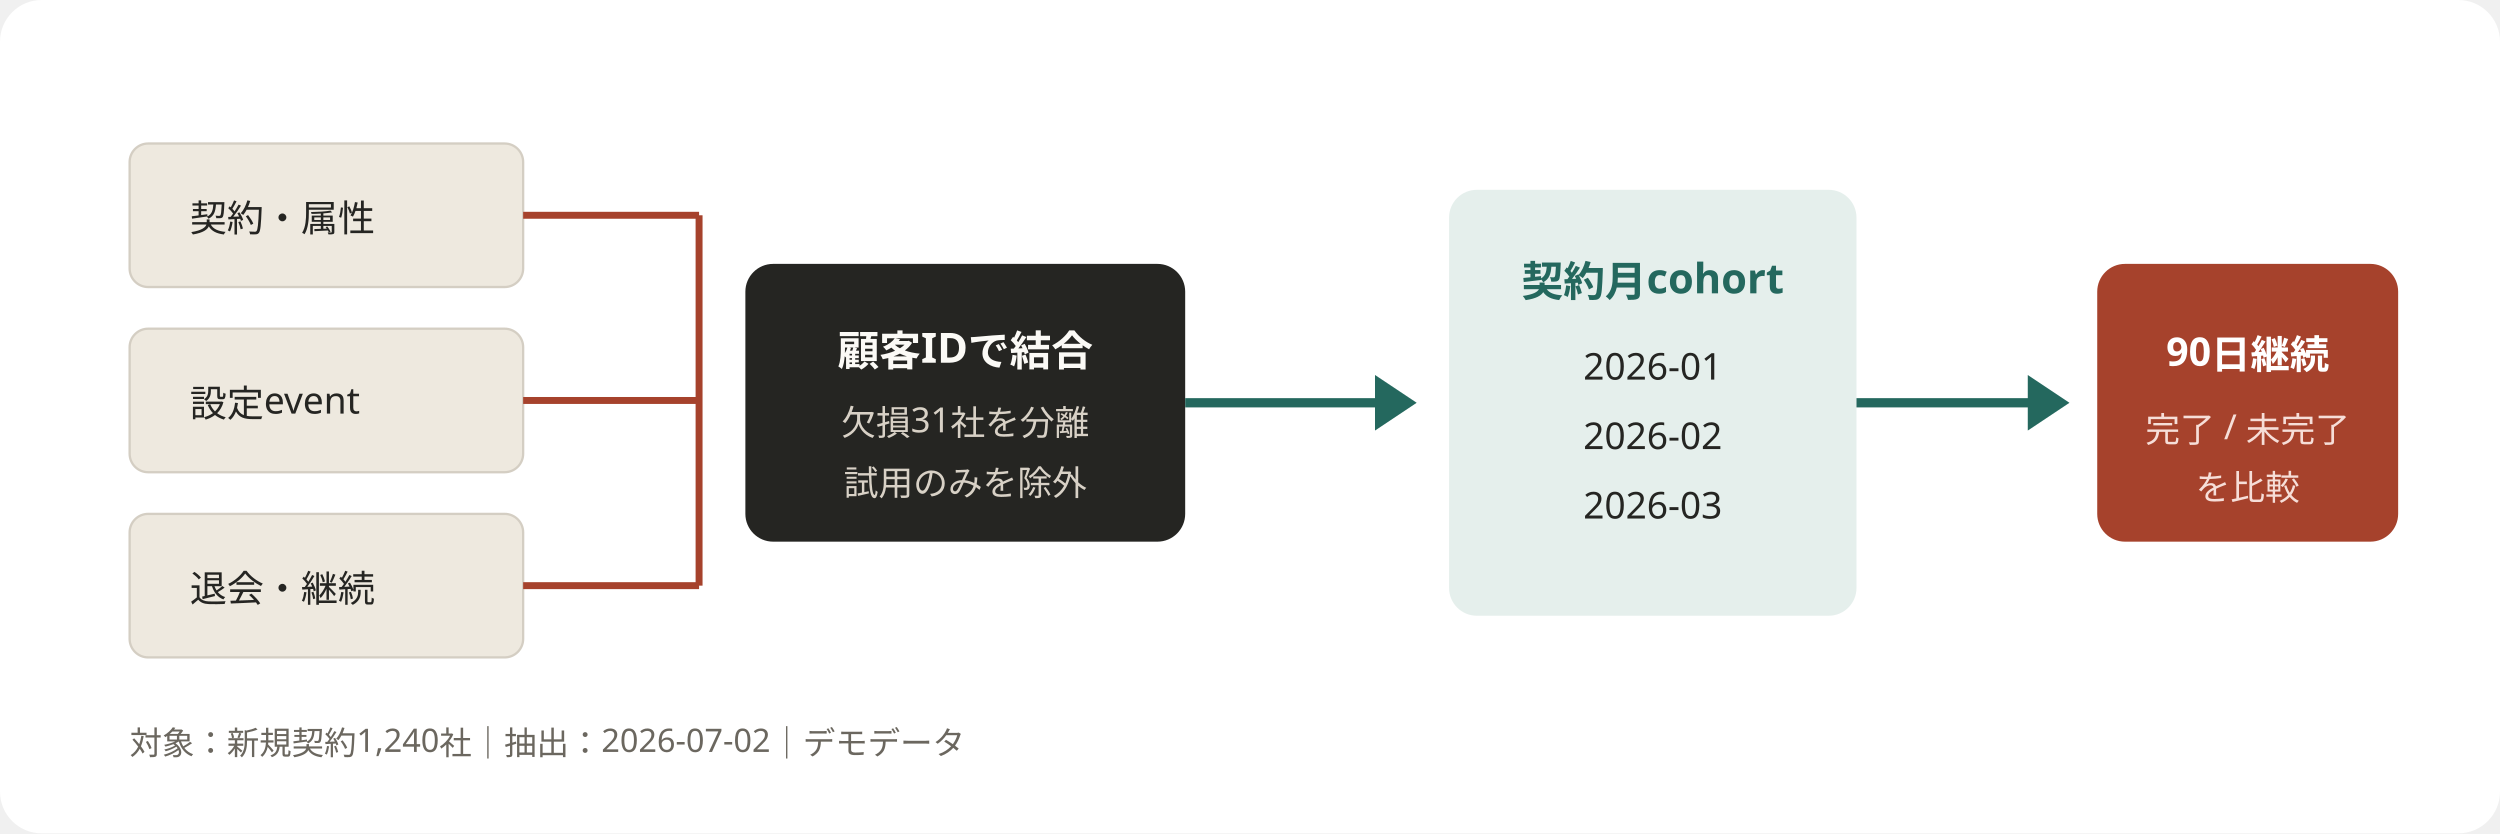
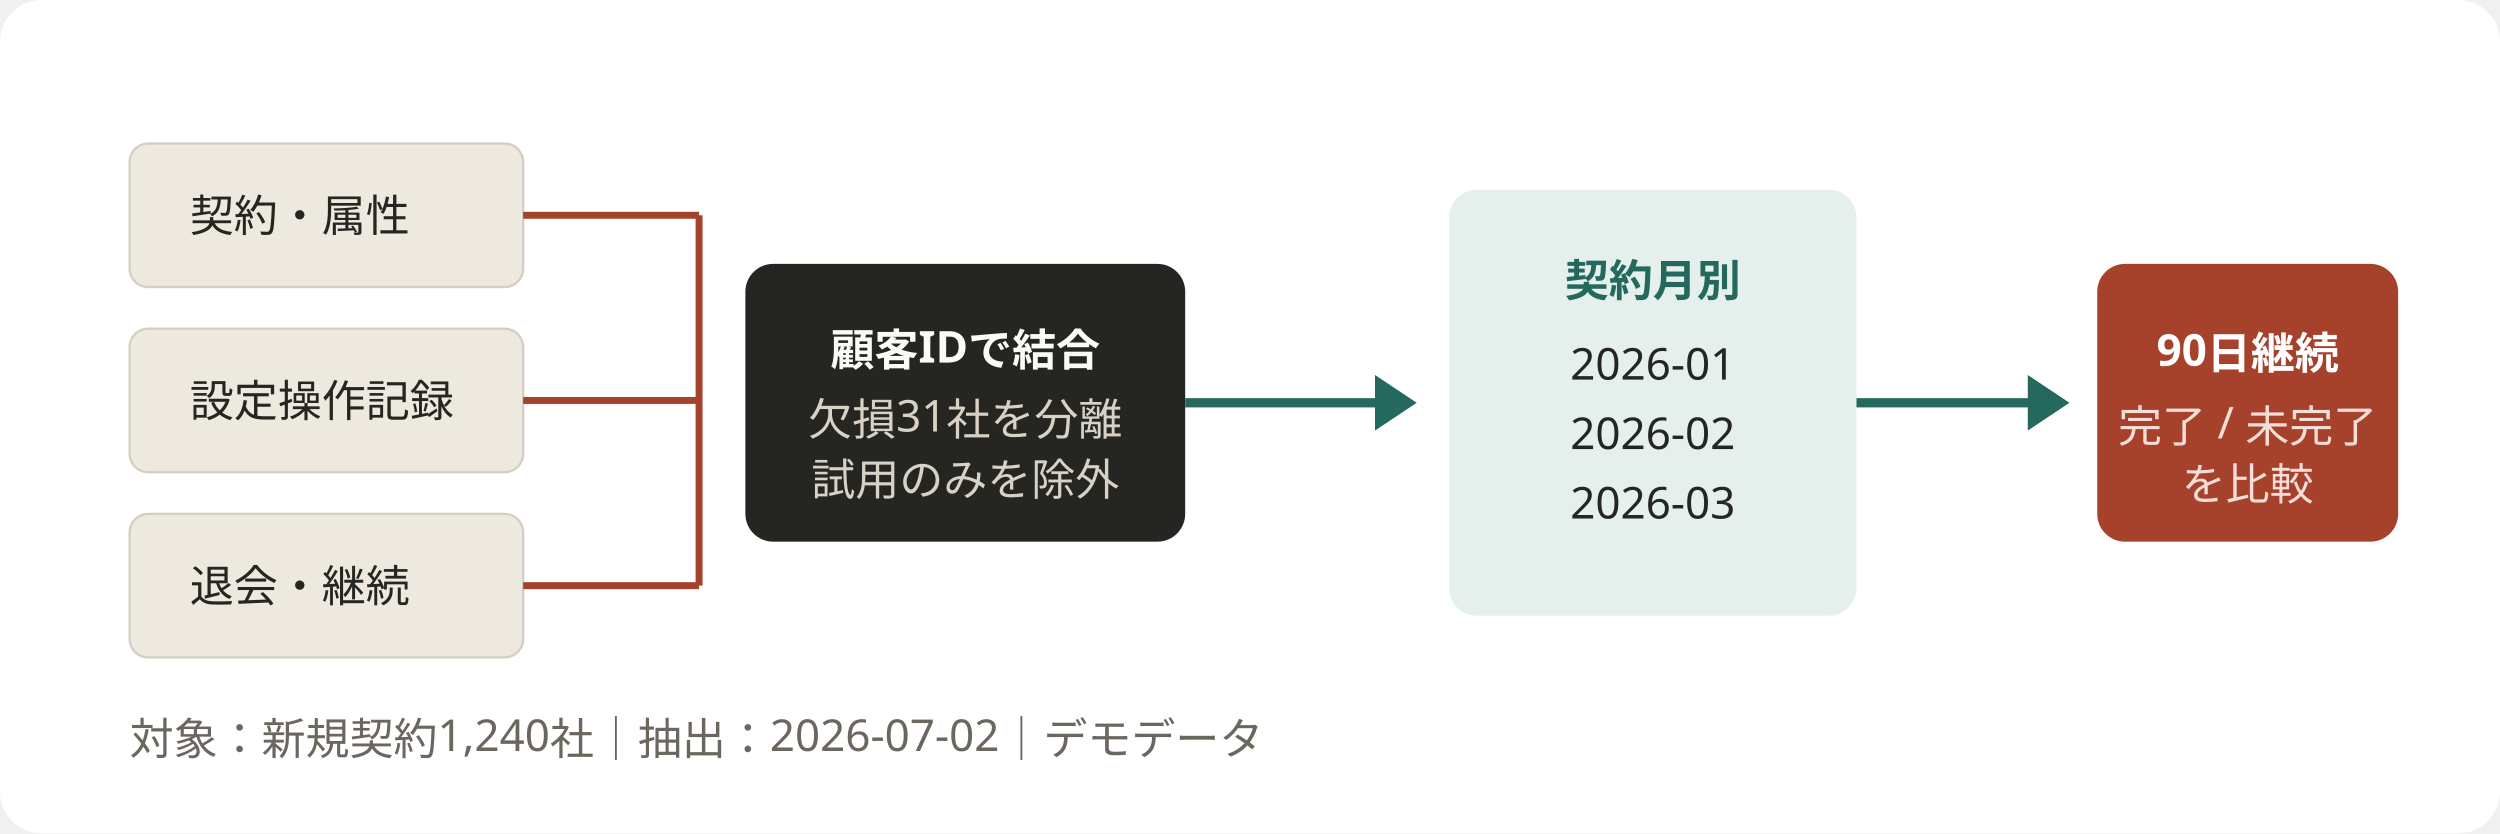
<svg xmlns="http://www.w3.org/2000/svg" width="1080" height="360" viewBox="0 0 1080 360" role="img" aria-labelledby="title desc">
  <rect width="1080" height="360" rx="18" fill="#fff" />
  <g font-family="sans-serif">
    <g fill="#eee9df" stroke="#d4cec3">
      <rect x="56" y="62" width="170" height="62" rx="8" />
      <rect x="56" y="142" width="170" height="62" rx="8" />
      <rect x="56" y="222" width="170" height="62" rx="8" />
    </g>
-     <g font-size="16" fill="#252522">
+     <g font-size="19" fill="#252522">
      <text x="82" y="100">契約・属性</text>
-       <text x="82" y="180">設定event</text>
+       <text x="82" y="180">設定操作記録</text>
      <text x="82" y="260">退会・継続</text>
    </g>
    <path d="M226 93h76M226 173h76M226 253h76" stroke="#a6422c" stroke-width="3" />
    <path d="M302 93v160" stroke="#a6422c" stroke-width="3" />
    <rect x="322" y="114" width="190" height="120" rx="12" fill="#252522" />
-     <text x="417" y="158" text-anchor="middle" font-size="18" font-weight="700" fill="#fbfaf6">顧客IDで結合</text>
-     <text x="417" y="188" text-anchor="middle" font-size="15" fill="#d8d1c6">欠損31社を分離</text>
-     <text x="417" y="214" text-anchor="middle" font-size="15" fill="#d8d1c6">試用のみを除外</text>
+     <text x="417" y="158" text-anchor="middle" font-size="19" font-weight="700" fill="#fbfaf6">顧客IDで結合</text>
+     <text x="417" y="188" text-anchor="middle" font-size="19" fill="#d8d1c6">欠損31社を分離</text>
+     <text x="417" y="214" text-anchor="middle" font-size="19" fill="#d8d1c6">試用のみを除外</text>
    <path d="M512 174h92" stroke="#24685e" stroke-width="4" />
    <path d="m594 162 18 12-18 12" fill="#24685e" />
    <rect x="626" y="82" width="176" height="184" rx="12" fill="#e5efec" />
-     <text x="714" y="128" text-anchor="middle" font-size="18" font-weight="700" fill="#24685e">契約月cohort</text>
-     <text x="714" y="164" text-anchor="middle" font-size="16" fill="#252522">2026-01</text>
-     <text x="714" y="194" text-anchor="middle" font-size="16" fill="#252522">2026-02</text>
-     <text x="714" y="224" text-anchor="middle" font-size="16" fill="#252522">2026-03</text>
+     <text x="714" y="128" text-anchor="middle" font-size="19" font-weight="700" fill="#24685e">契約月別</text>
+     <text x="714" y="164" text-anchor="middle" font-size="19" fill="#252522">2026-01</text>
+     <text x="714" y="194" text-anchor="middle" font-size="19" fill="#252522">2026-02</text>
+     <text x="714" y="224" text-anchor="middle" font-size="19" fill="#252522">2026-03</text>
    <path d="M802 174h84" stroke="#24685e" stroke-width="4" />
    <path d="m876 162 18 12-18 12" fill="#24685e" />
    <rect x="906" y="114" width="130" height="120" rx="12" fill="#a6422c" />
-     <text x="971" y="158" text-anchor="middle" font-size="17" font-weight="700" fill="#fff">90日継続</text>
-     <text x="971" y="191" text-anchor="middle" font-size="15" fill="#f6ded8">完了 / 未完了</text>
-     <text x="971" y="216" text-anchor="middle" font-size="15" fill="#f6ded8">を比較</text>
-     <text x="56" y="326" font-size="14" fill="#6b675f">対象：新規契約1,240社｜抽出：2026-07-02｜デモデータ</text>
+     <text x="971" y="158" text-anchor="middle" font-size="19" font-weight="700" fill="#fff">90日継続</text>
+     <text x="971" y="191" text-anchor="middle" font-size="19" fill="#f6ded8">完了 / 未完了</text>
+     <text x="971" y="216" text-anchor="middle" font-size="19" fill="#f6ded8">を比較</text>
+     <text x="56" y="326" font-size="19" fill="#6b675f">対象：新規契約1,240社｜抽出：2026-07-02｜デモデータ</text>
  </g>
</svg>
